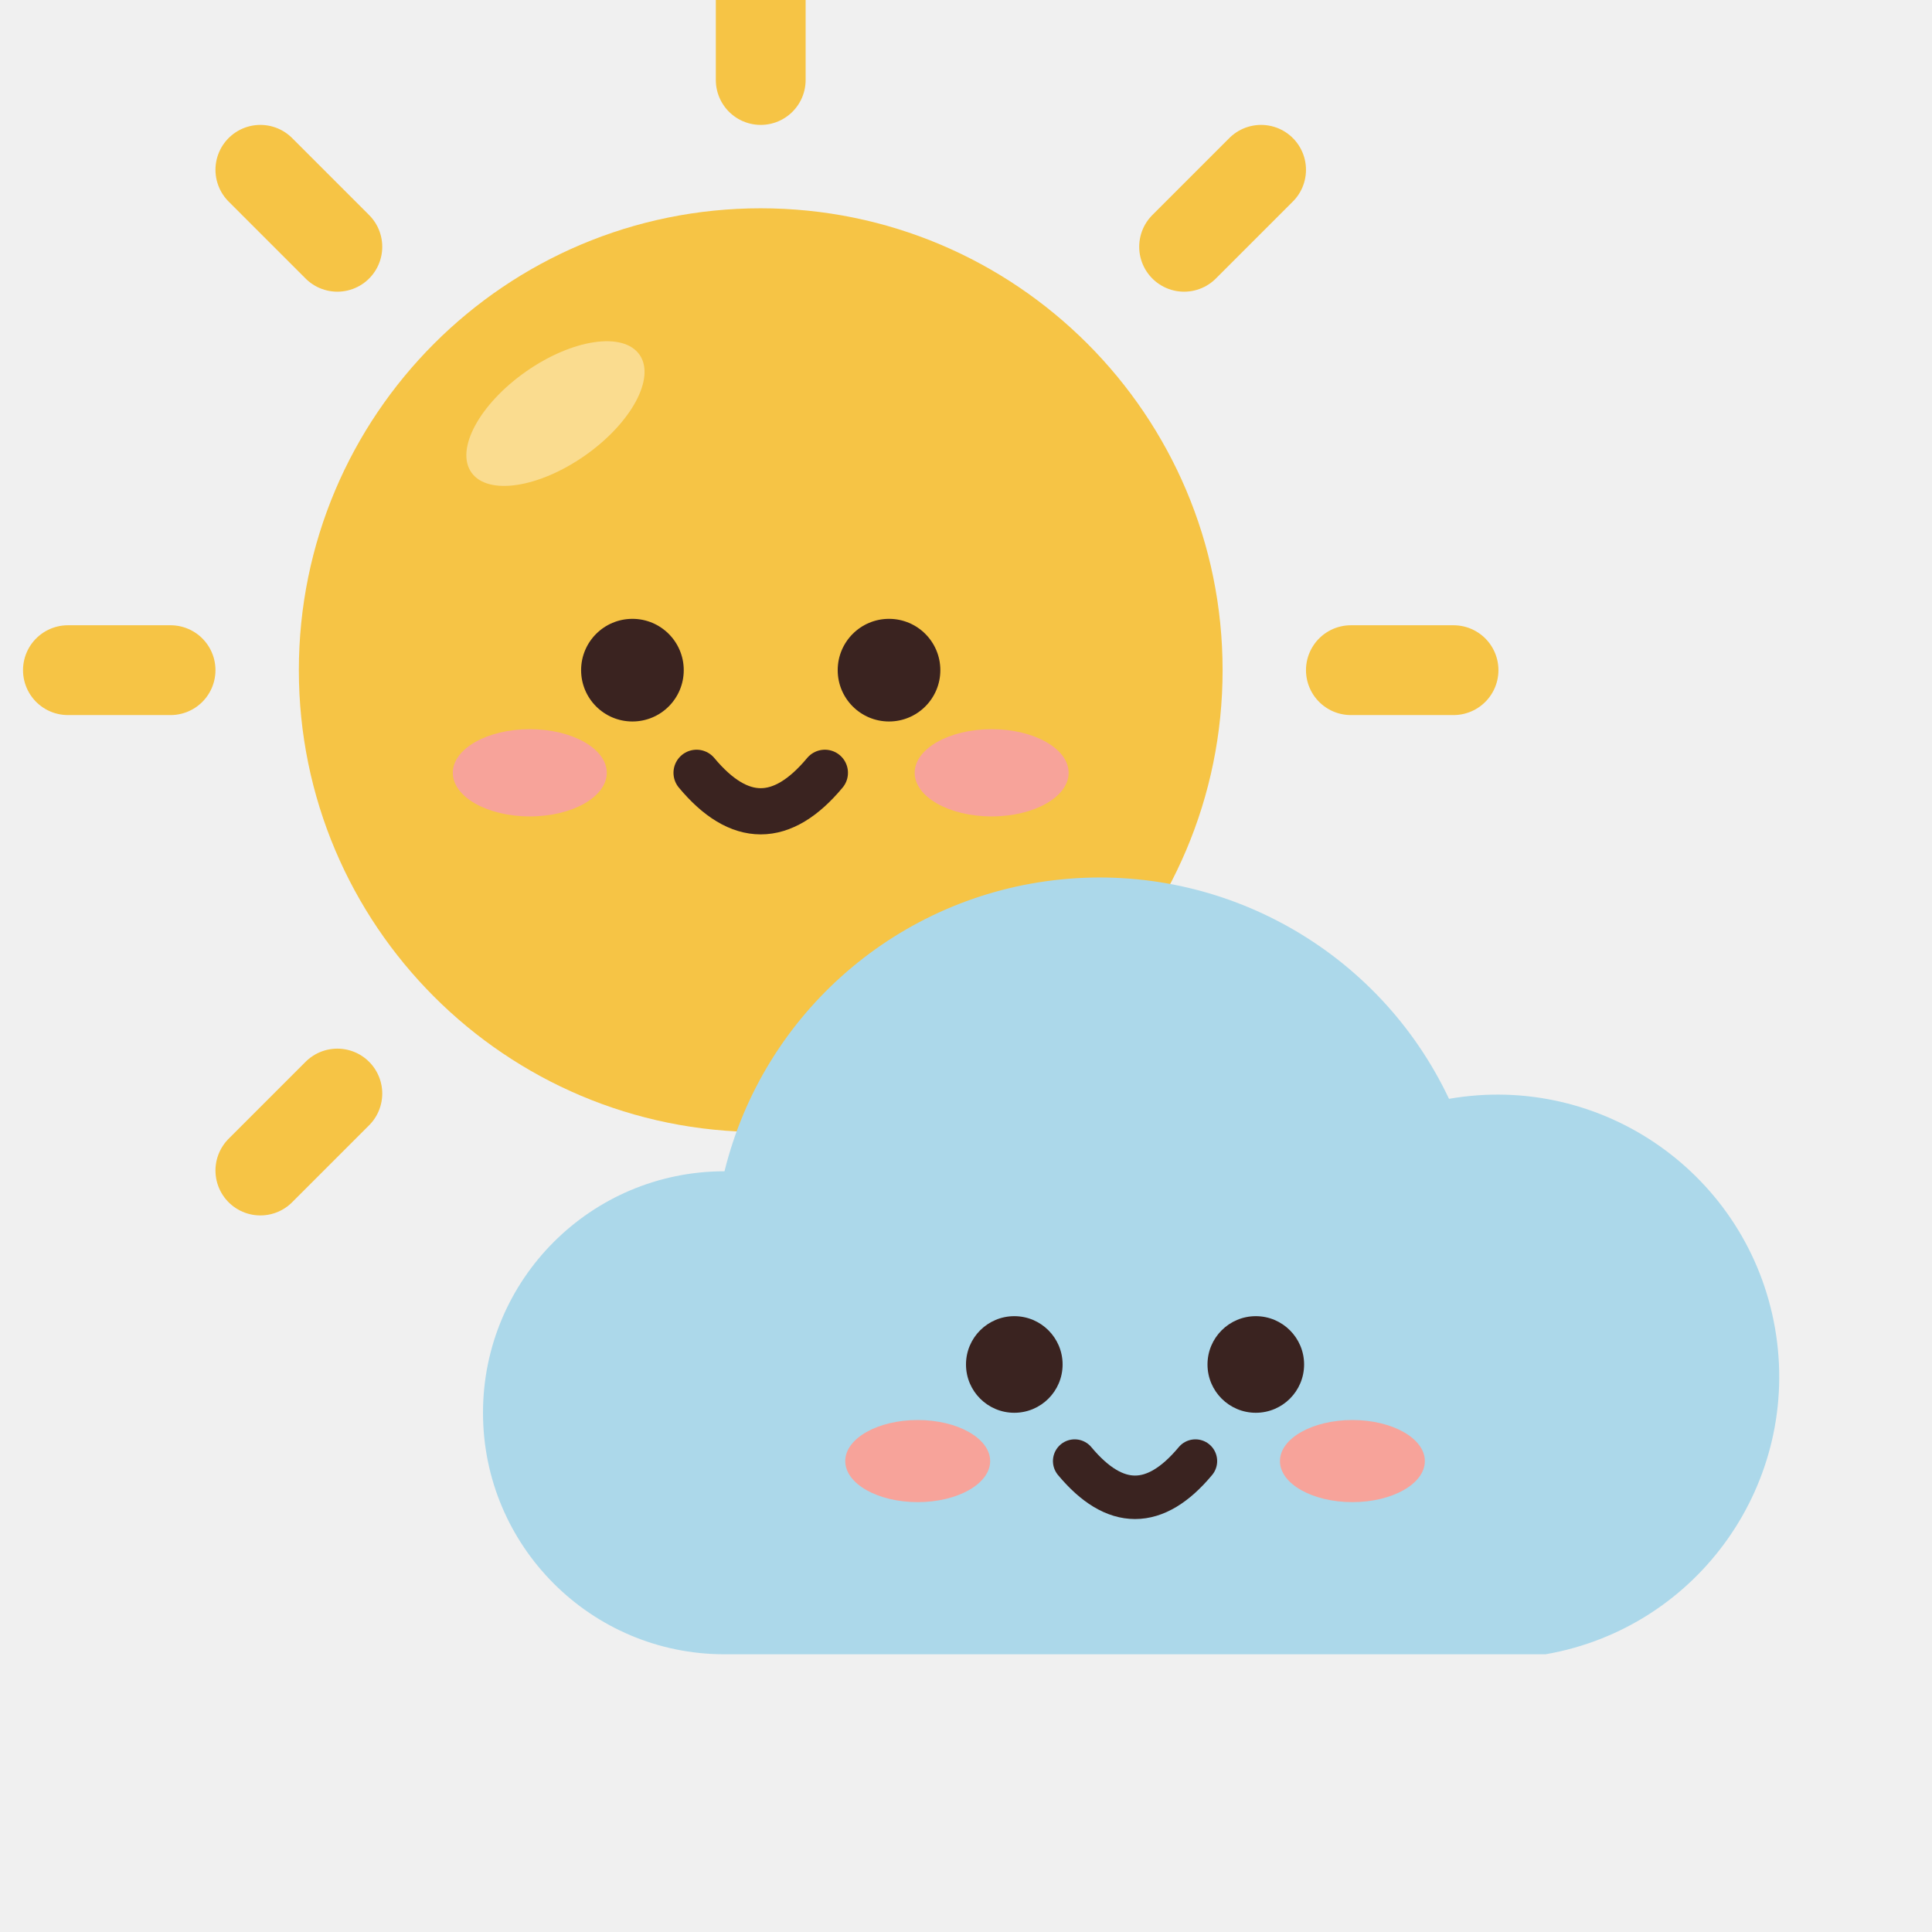
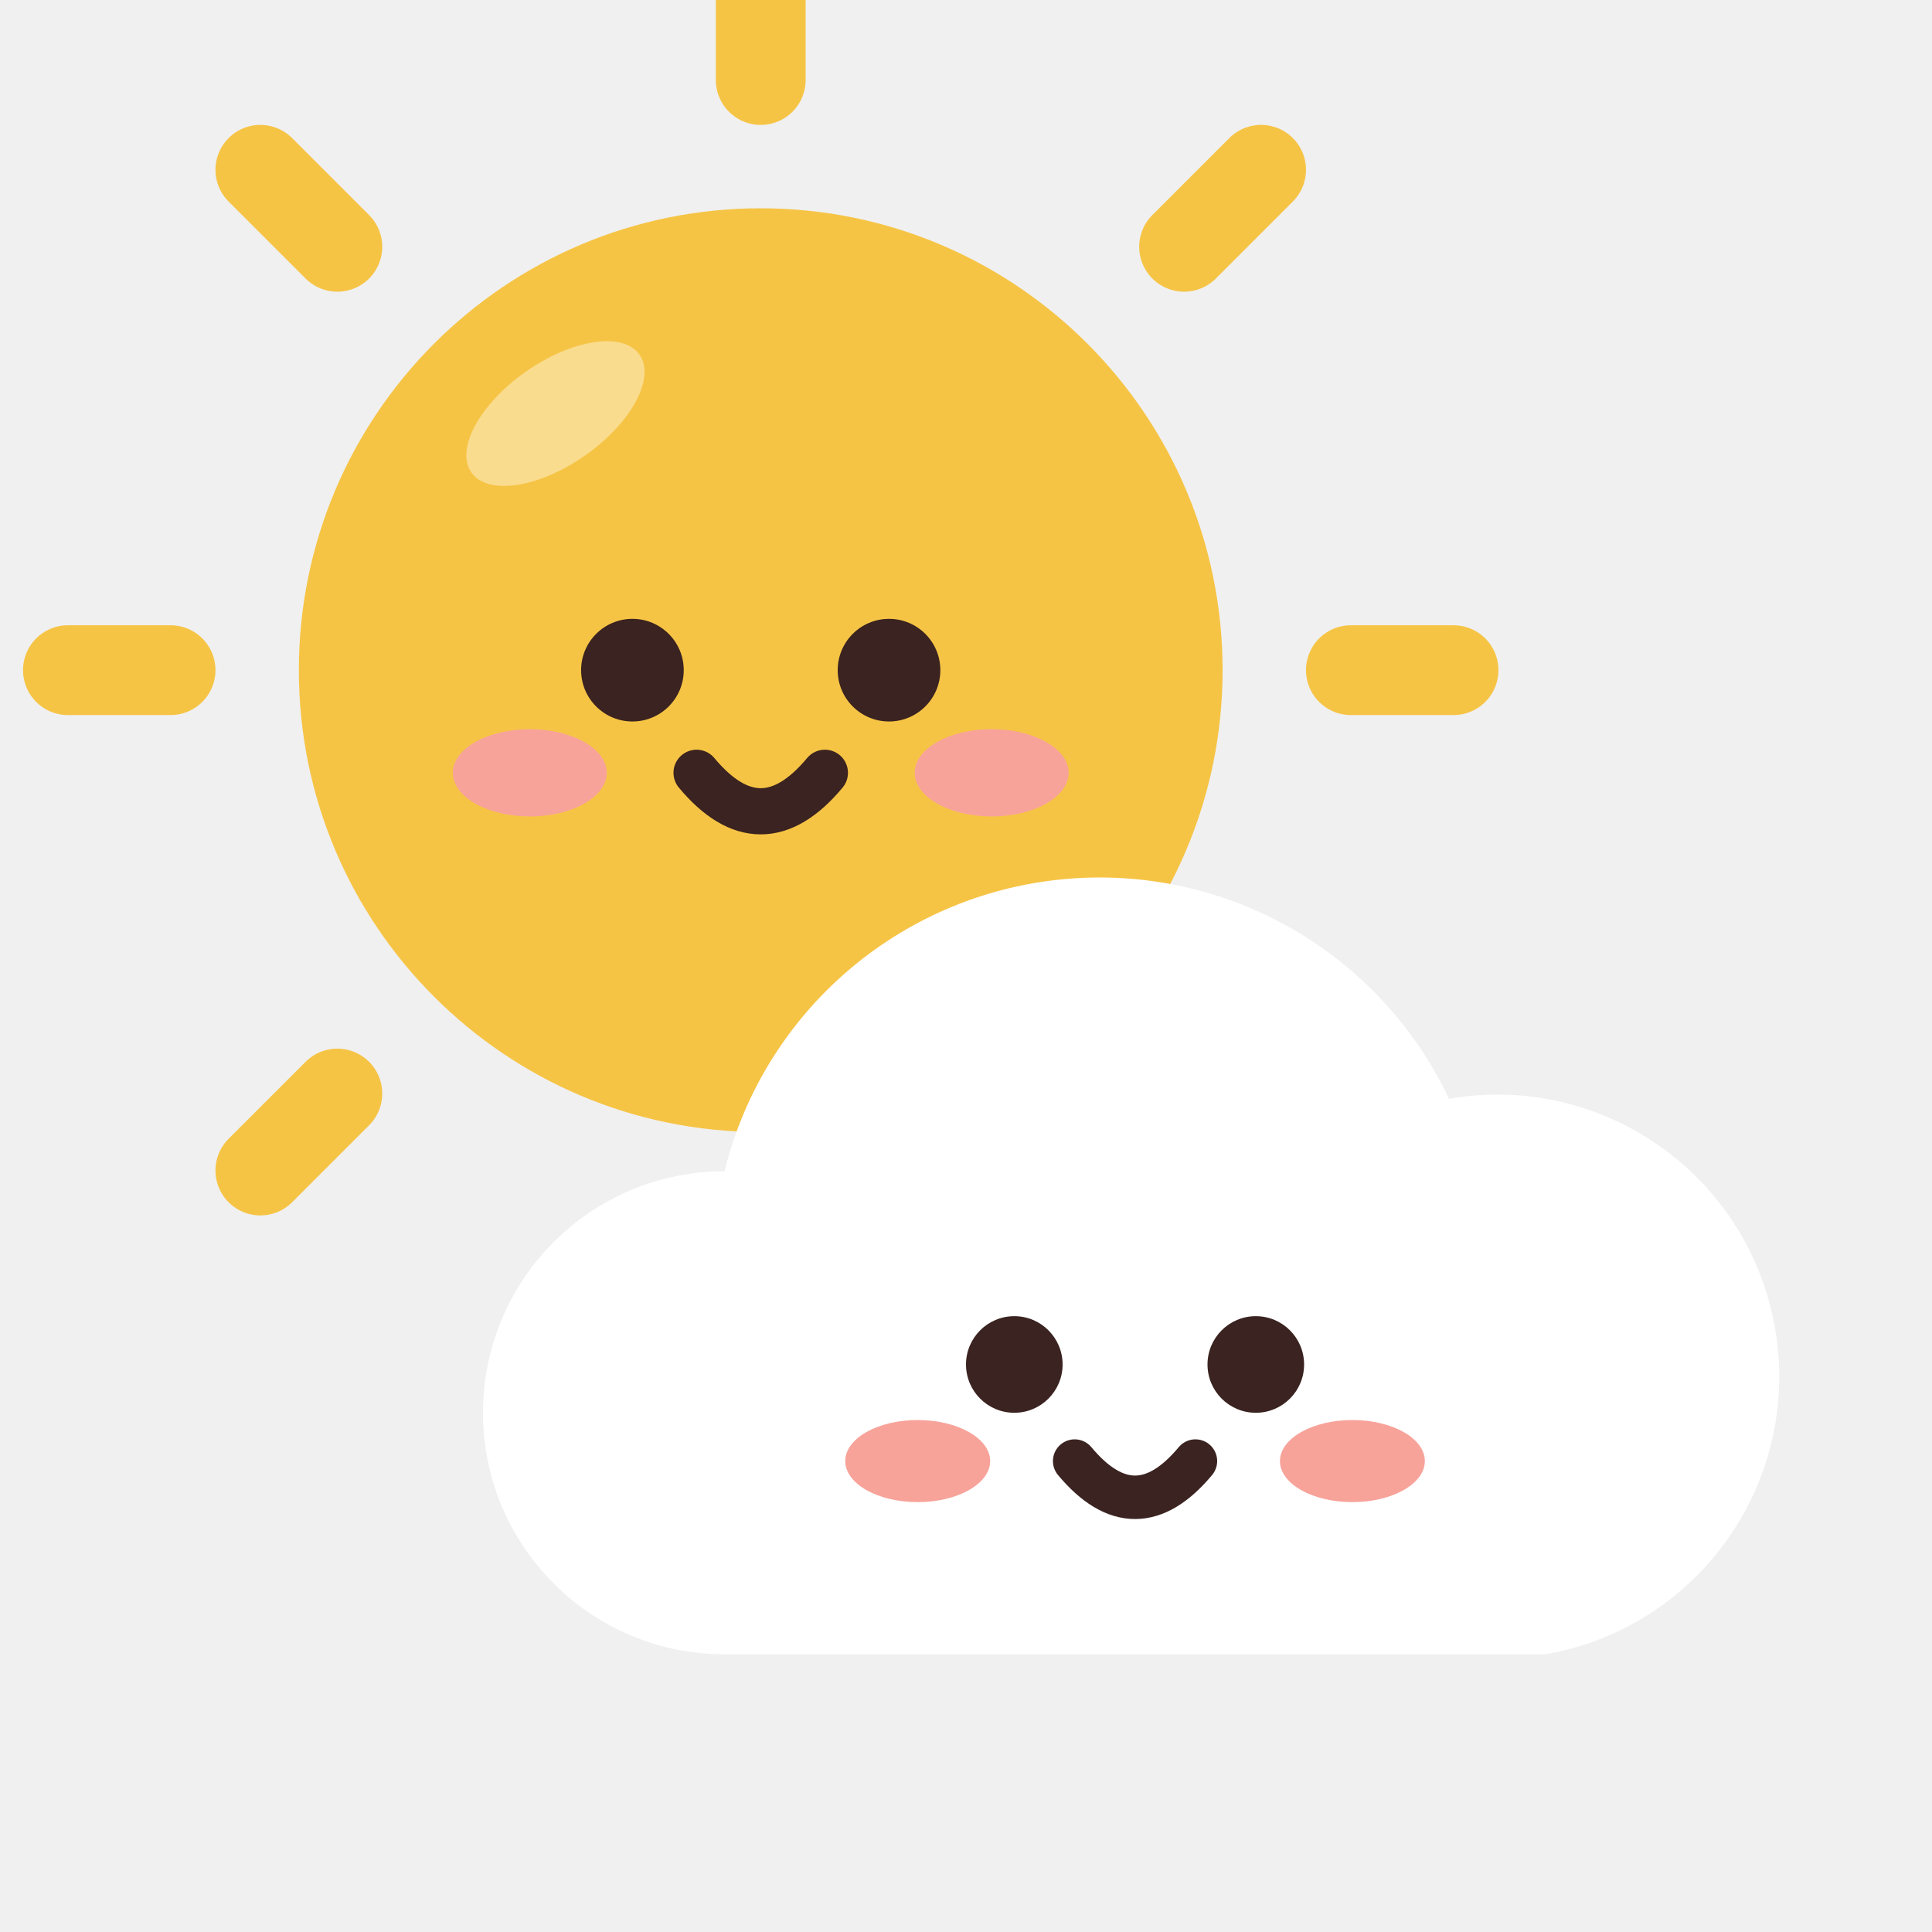
<svg xmlns="http://www.w3.org/2000/svg" viewBox="0 0 64 64" width="64" height="64">
  <g transform="translate(-2 -5) scale(.85)">
    <g stroke="#F6C445" stroke-width="3.5" stroke-linecap="round">
      <path d="M32 5v4M32 55v4M5 32h4M55 32h4M12.5 12.5l3 3M48.5 48.5l3 3M12.5 51.5l3-3M48.5 15.5l3-3" />
    </g>
    <circle cx="32" cy="32" r="18" fill="#F6C445" />
    <ellipse cx="24" cy="22" rx="4" ry="2" transform="rotate(-35 24 22)" fill="white" opacity=".4" />
    <g transform="translate(32 32) scale(1)">
      <ellipse cx="-9" cy="4" rx="3" ry="1.7" fill="#F7A39A" />
      <ellipse cx="9" cy="4" rx="3" ry="1.7" fill="#F7A39A" />
      <circle cx="-5" cy="0" r="2" fill="#3A2320" />
      <circle cx="5" cy="0" r="2" fill="#3A2320" />
      <path d="M-2.5 4q2.5 3 5 0" fill="none" stroke="#3A2320" stroke-width="1.8" stroke-linecap="round" />
    </g>
  </g>
  <g transform="translate(12 22) scale(.8)">
-     <path d="M15 41a10 10 0 0 1 0-20 16 16 0 0 1 30-3 11.5 11.5 0 0 1 4 23z" fill="#ACD8EA" />
+     <path d="M15 41a10 10 0 0 1 0-20 16 16 0 0 1 30-3 11.5 11.5 0 0 1 4 23z" fill="#FFFFFF" />
    <g transform="translate(32 29) scale(1)">
      <ellipse cx="-9" cy="4" rx="3" ry="1.7" fill="#F7A39A" />
      <ellipse cx="9" cy="4" rx="3" ry="1.7" fill="#F7A39A" />
      <circle cx="-5" cy="0" r="2" fill="#3A2320" />
      <circle cx="5" cy="0" r="2" fill="#3A2320" />
      <path d="M-2.5 4q2.5 3 5 0" fill="none" stroke="#3A2320" stroke-width="1.8" stroke-linecap="round" />
    </g>
  </g>
</svg>
